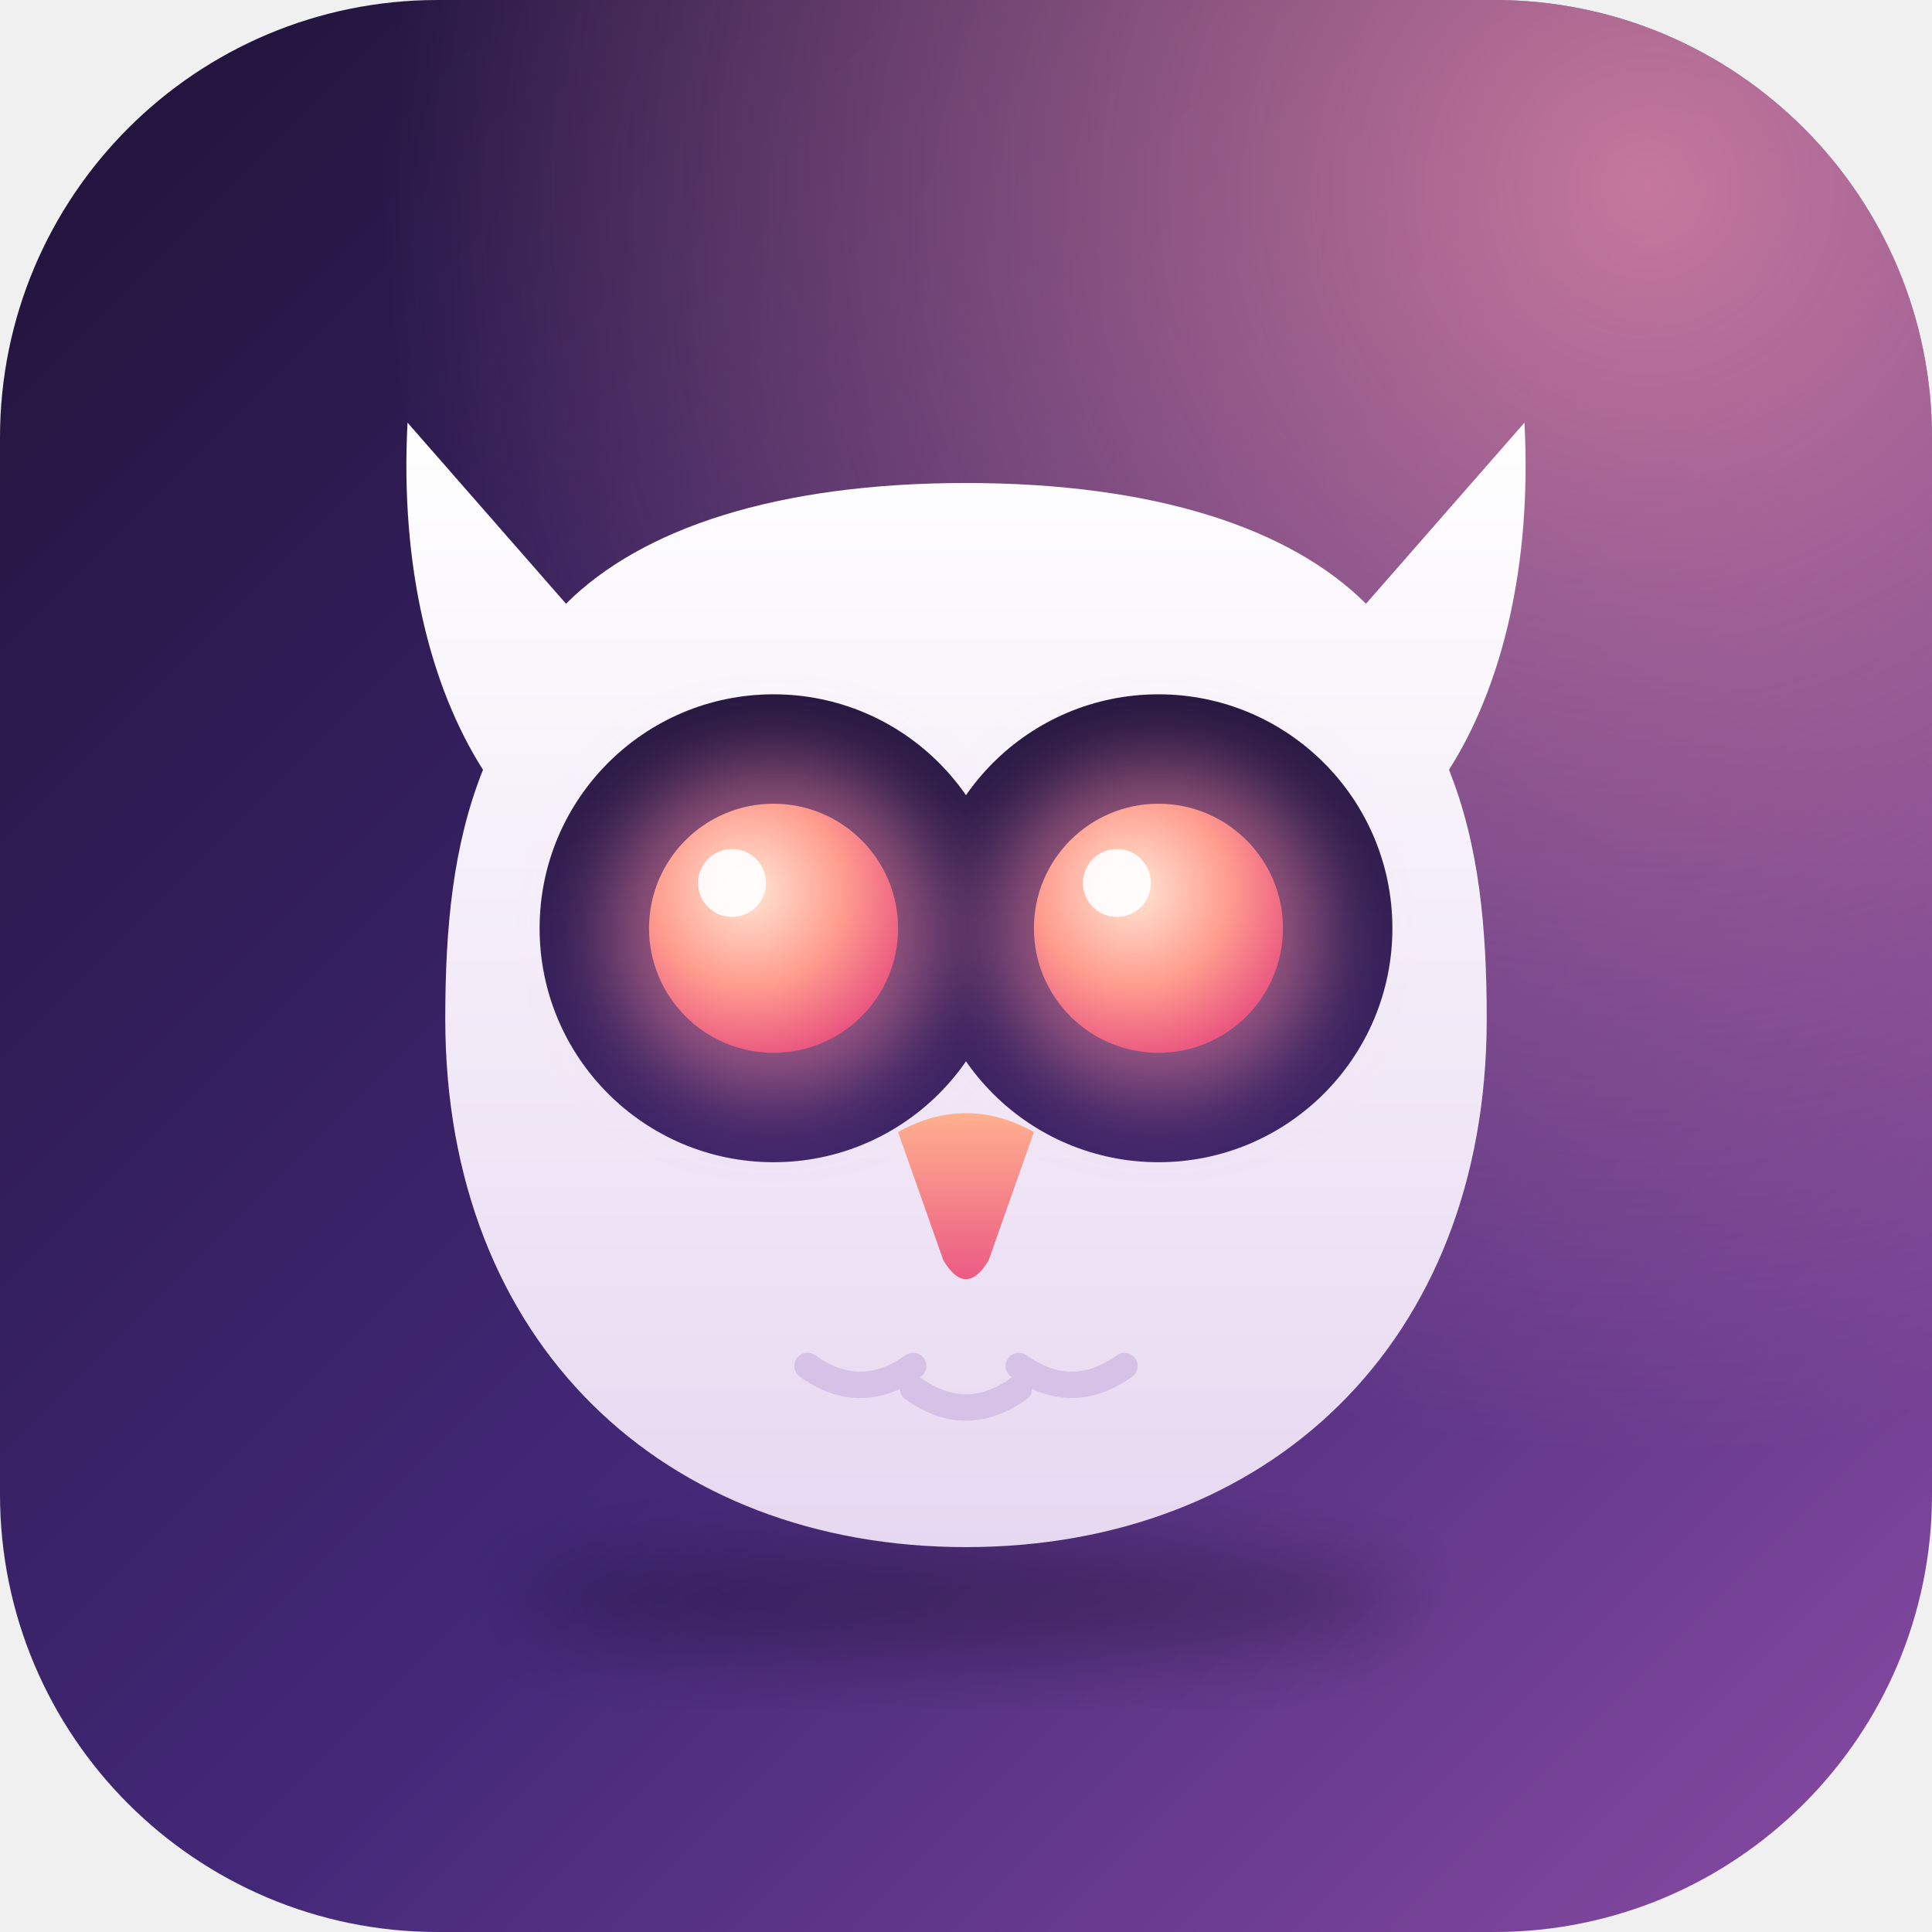
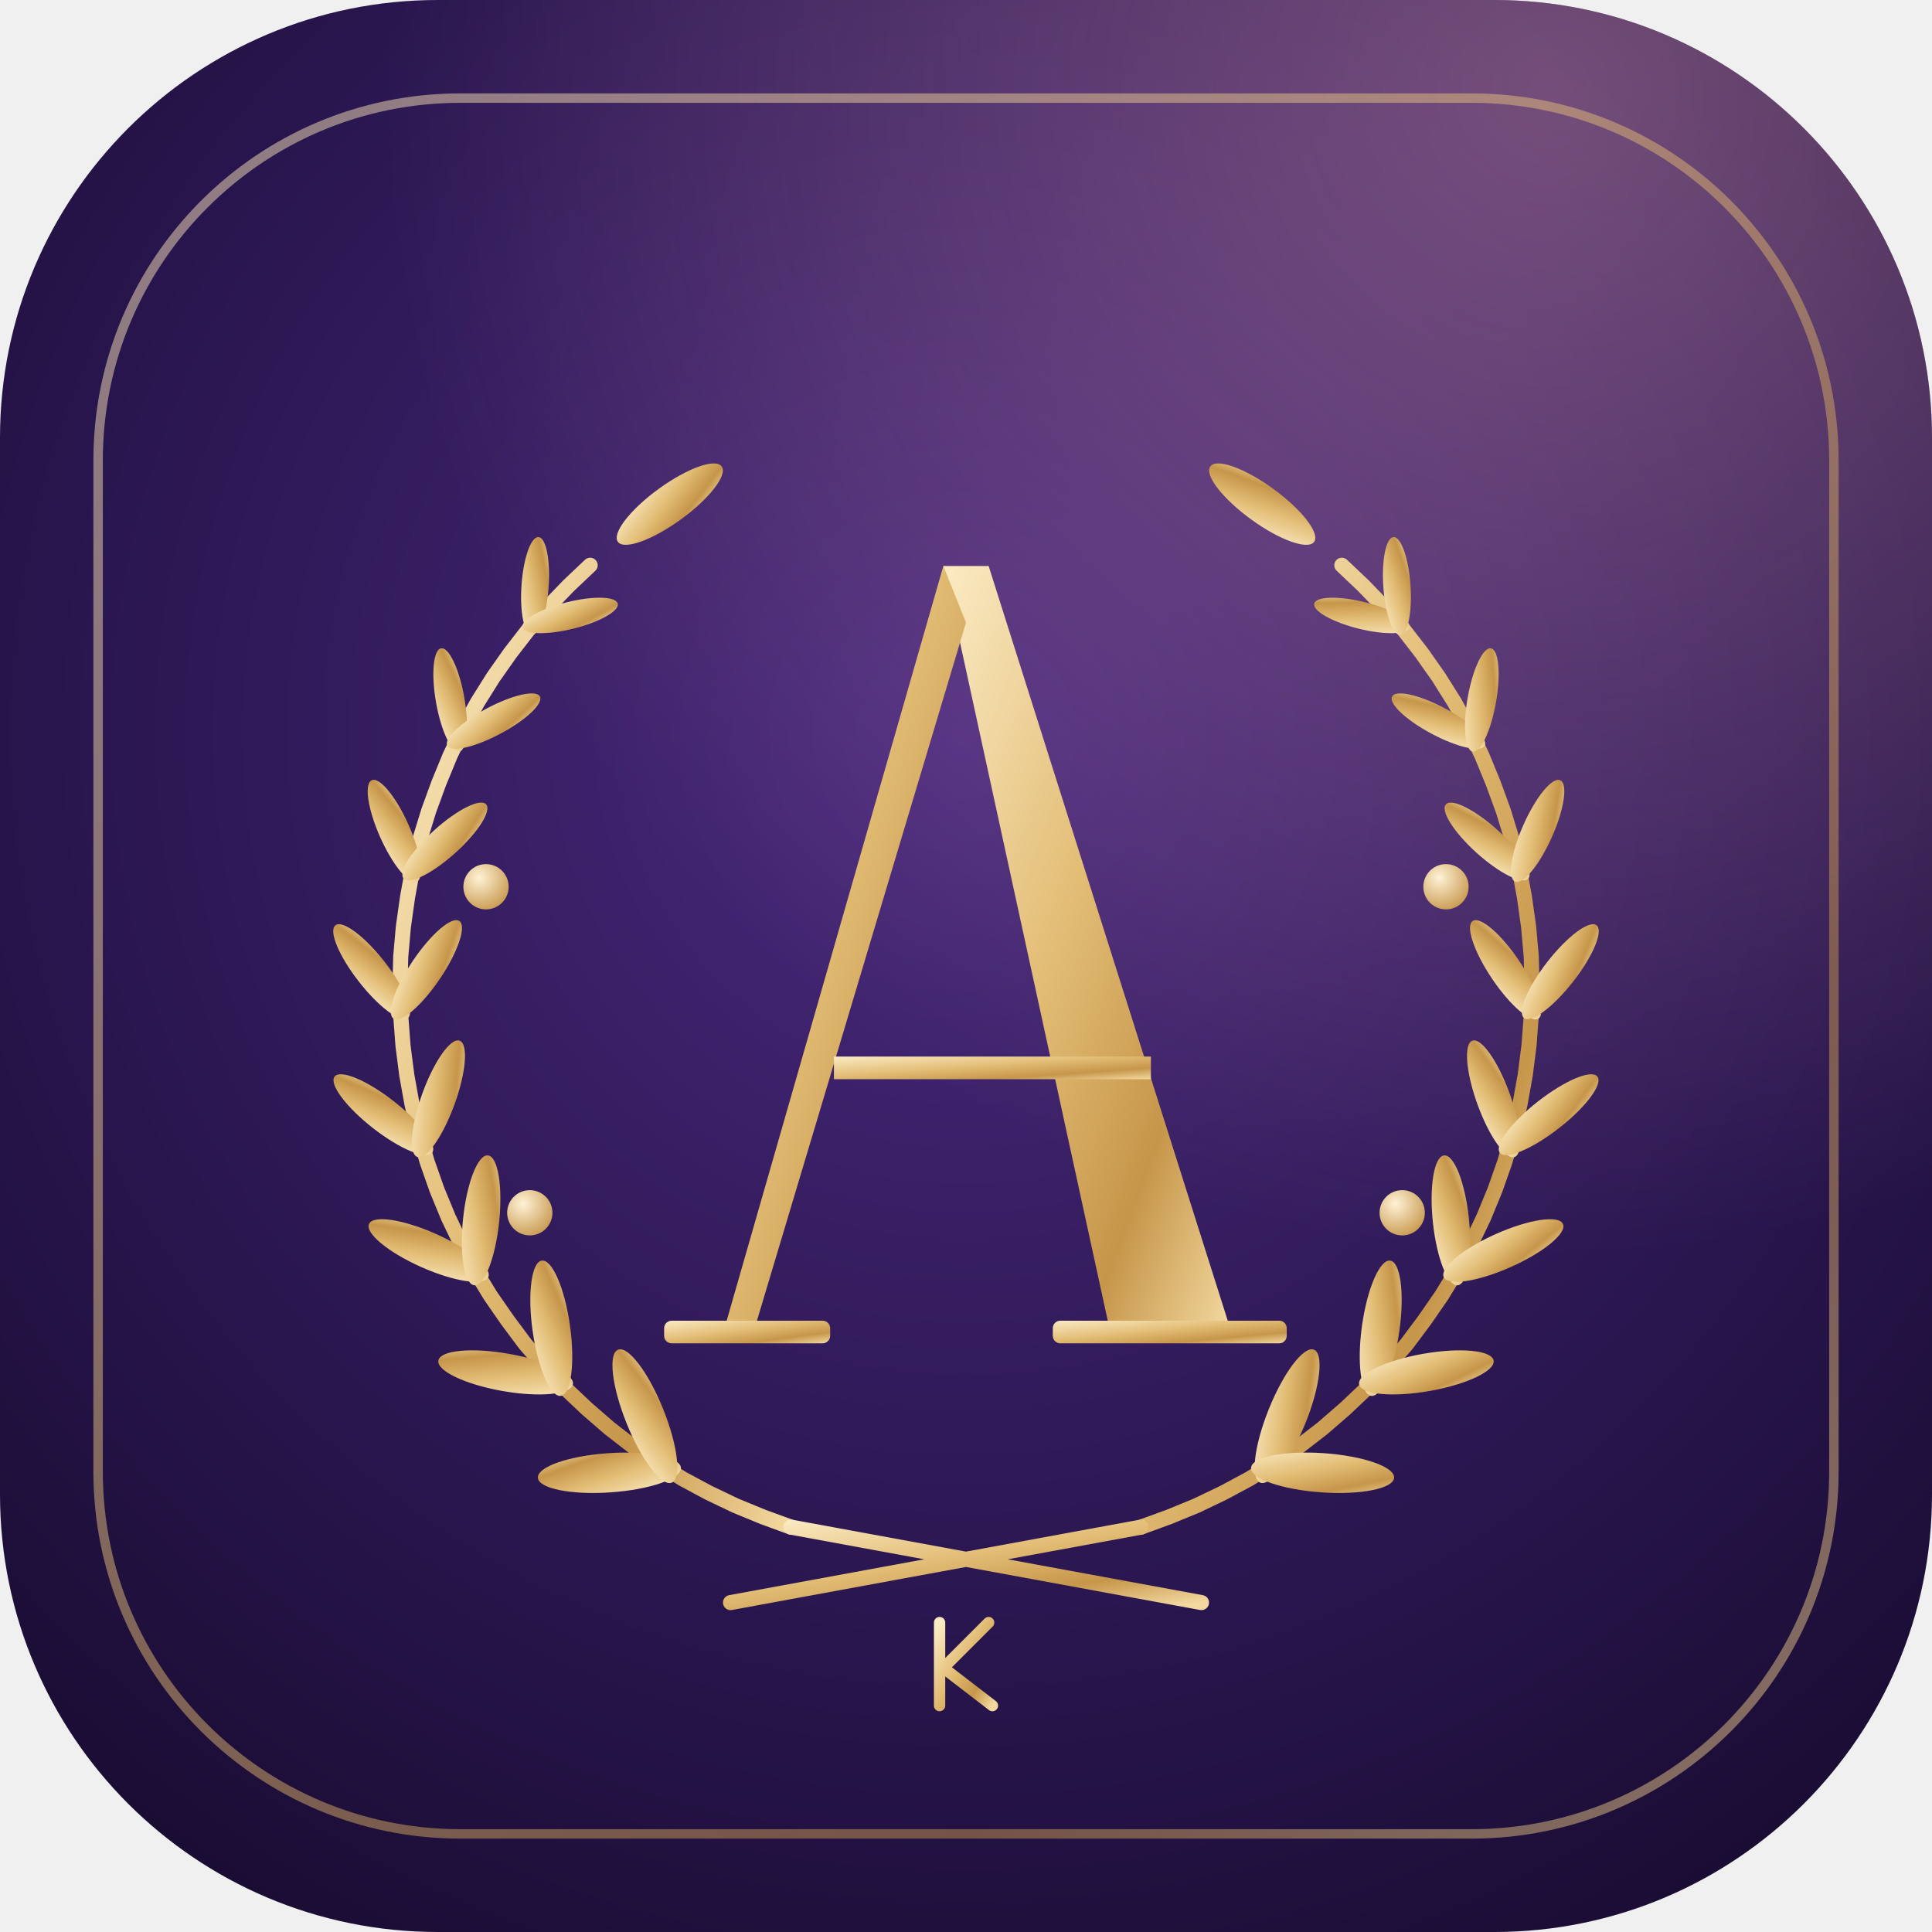
<svg xmlns="http://www.w3.org/2000/svg" viewBox="0 0 512 512">
  <defs>
-     <linearGradient id="bg" x1="0" y1="0" x2="1" y2="1">
-       <stop offset="0" stop-color="#1E1236" />
-       <stop offset=".55" stop-color="#432878" />
-       <stop offset="1" stop-color="#8A4CA3" />
+     <radialGradient id="bg" cx=".5" cy=".38" r=".75">
+       <stop offset="0" stop-color="#4A2A7E" />
+       <stop offset=".6" stop-color="#2A1650" />
+       <stop offset="1" stop-color="#170B2E" />
+     </radialGradient>
+     <linearGradient id="gold" x1="0" y1="0" x2="1" y2="1">
+       <stop offset="0" stop-color="#FBEBC4" />
+       <stop offset=".45" stop-color="#E2BC74" />
+       <stop offset=".75" stop-color="#C6964A" />
+       <stop offset="1" stop-color="#F3D9A0" />
    </linearGradient>
-     <radialGradient id="glow" cx=".85" cy=".1" r=".65">
-       <stop offset="0" stop-color="#FF9BB0" stop-opacity=".7" />
-       <stop offset="1" stop-color="#FF9BB0" stop-opacity="0" />
+     <radialGradient id="olive" cx=".35" cy=".3" r=".8">
+       <stop offset="0" stop-color="#FFF2D6" />
+       <stop offset="1" stop-color="#C6964A" />
    </radialGradient>
-     <linearGradient id="head" x1="0" y1="0" x2="0" y2="1">
-       <stop offset="0" stop-color="#FFFFFF" />
-       <stop offset="1" stop-color="#E7D8F1" />
-     </linearGradient>
-     <linearGradient id="visor" x1="0" y1="0" x2="0" y2="1">
-       <stop offset="0" stop-color="#26173F" />
-       <stop offset="1" stop-color="#3E2569" />
-     </linearGradient>
-     <radialGradient id="eye" cx=".4" cy=".35" r=".7">
-       <stop offset="0" stop-color="#FFE6D4" />
-       <stop offset=".55" stop-color="#FF9C8E" />
-       <stop offset="1" stop-color="#E8507F" />
+     <radialGradient id="sheen" cx=".8" cy=".05" r=".6">
+       <stop offset="0" stop-color="#FFB6C8" stop-opacity=".35" />
+       <stop offset="1" stop-color="#FFB6C8" stop-opacity="0" />
    </radialGradient>
-     <linearGradient id="beak" x1="0" y1="0" x2="0" y2="1">
-       <stop offset="0" stop-color="#FFB08E" />
-       <stop offset="1" stop-color="#EC5B85" />
-     </linearGradient>
-     <filter id="soft" x="-40%" y="-40%" width="180%" height="180%">
-       <feGaussianBlur stdDeviation="10" />
-     </filter>
  </defs>
  <rect width="512" height="512" rx="116" fill="url(#bg)" />
-   <rect width="512" height="512" rx="116" fill="url(#glow)" />
-   <ellipse cx="256" cy="424" rx="118" ry="16" fill="#000" opacity=".25" filter="url(#soft)" />
-   <path d="M256 128 C306 128 342 140 362 160 L404 112 C406 150 398 182 384 204 C392 224 394 246 394 270 C394 356 336 410 256 410 C176 410 118 356 118 270 C118 246 120 224 128 204 C114 182 106 150 108 112 L150 160 C170 140 206 128 256 128 Z" fill="url(#head)" />
-   <circle cx="205" cy="246" r="62" fill="url(#visor)" />
-   <circle cx="307" cy="246" r="62" fill="url(#visor)" />
-   <circle cx="205" cy="246" r="44" fill="#FF8FA8" opacity=".5" filter="url(#soft)" />
-   <circle cx="307" cy="246" r="44" fill="#FF8FA8" opacity=".5" filter="url(#soft)" />
-   <circle cx="205" cy="246" r="33" fill="url(#eye)" />
-   <circle cx="307" cy="246" r="33" fill="url(#eye)" />
-   <circle cx="194" cy="234" r="9" fill="#fff" opacity=".92" />
-   <circle cx="296" cy="234" r="9" fill="#fff" opacity=".92" />
-   <path d="M238 300 Q256 290 274 300 L262 334 Q256 344 250 334 Z" fill="url(#beak)" />
-   <path d="M214 362 q14 10 28 0 M242 368 q14 10 28 0 M270 362 q14 10 28 0" fill="none" stroke="#D6C2E6" stroke-width="7" stroke-linecap="round" />
+   <rect width="512" height="512" rx="116" fill="url(#sheen)" />
+   <rect x="26" y="26" width="460" height="460" rx="96" fill="none" stroke="url(#gold)" stroke-opacity=".5" stroke-width="2.5" />
+   <g fill="url(#gold)">
+     <path d="M209.6 404.7 L202.2 402.0 L194.9 399.0 L187.8 395.6 L180.9 391.9 L174.2 387.7 L167.7 383.3 L161.5 378.5 L155.5 373.3 L149.8 367.9 L144.4 362.2 L139.2 356.2 L134.5 349.9 L130.0 343.4 L125.9 336.7 L122.2 329.7 L118.8 322.6 L115.8 315.3 L113.2 307.9 L111.0 300.3 L109.2 292.7 L107.8 284.9 L106.8 277.1 L106.2 269.2 L106.0 261.4 L106.2 253.5 L106.9 245.6 L108.0 237.8 L109.4 230.1 L111.3 222.4 L113.6 214.9 L116.3 207.5 L119.3 200.2 L122.7 193.1 L126.5 186.2 L130.7 179.5 L135.2 173.1 L140.0 166.9 L145.2 160.9 L150.7 155.2 L156.4 149.8" fill="none" stroke="url(#gold)" stroke-width="4" stroke-linecap="round" />
+     <ellipse cx="161.5" cy="390.3" rx="19.0" ry="5.2" transform="rotate(-184.0 161.5 390.3)" />
+     <ellipse cx="170.9" cy="375.3" rx="19.0" ry="5.2" transform="rotate(-112.0 170.9 375.3)" />
+     <ellipse cx="134.0" cy="363.7" rx="18.1" ry="5.0" transform="rotate(-170.0 134.0 363.7)" />
+     <ellipse cx="146.1" cy="352.0" rx="18.1" ry="5.0" transform="rotate(-98.0 146.1 352.0)" />
+     <ellipse cx="113.6" cy="331.4" rx="17.3" ry="4.8" transform="rotate(-156.0 113.6 331.4)" />
+     <ellipse cx="127.5" cy="323.4" rx="17.3" ry="4.8" transform="rotate(-84.0 127.5 323.4)" />
+     <ellipse cx="101.6" cy="295.4" rx="16.4" ry="4.5" transform="rotate(-142.0 101.6 295.4)" />
+     <ellipse cx="116.2" cy="291.2" rx="16.4" ry="4.5" transform="rotate(-70.0 116.2 291.2)" />
+     <ellipse cx="98.5" cy="257.5" rx="15.6" ry="4.3" transform="rotate(-128.0 98.5 257.5)" />
+     <ellipse cx="113.0" cy="257.0" rx="15.6" ry="4.3" transform="rotate(-56.0 113.0 257.0)" />
+     <ellipse cx="104.5" cy="220.2" rx="14.7" ry="4.1" transform="rotate(-114.0 104.5 220.2)" />
+     <ellipse cx="117.9" cy="223.0" rx="14.7" ry="4.1" transform="rotate(-42.0 117.9 223.0)" />
+     <ellipse cx="119.3" cy="185.5" rx="13.9" ry="3.8" transform="rotate(-100.0 119.3 185.5)" />
+     <ellipse cx="130.8" cy="191.1" rx="13.9" ry="3.8" transform="rotate(-28.0 130.8 191.1)" />
+     <ellipse cx="141.8" cy="155.3" rx="13.0" ry="3.6" transform="rotate(-86.0 141.8 155.3)" />
+     <ellipse cx="151.1" cy="163.1" rx="13.0" ry="3.6" transform="rotate(-14.0 151.1 163.1)" />
+     <circle cx="140.4" cy="321.4" r="6" fill="url(#olive)" />
+     <circle cx="128.8" cy="235.0" r="6" fill="url(#olive)" />
+     <ellipse cx="177.5" cy="133.6" rx="17.0" ry="5.0" transform="rotate(-36.0 177.5 133.6)" />
+     <path d="M302.4 404.7 L309.8 402.0 L317.1 399.0 L324.2 395.6 L331.1 391.9 L337.8 387.7 L344.3 383.3 L350.5 378.5 L356.5 373.3 L362.2 367.9 L367.6 362.2 L372.8 356.2 L377.5 349.9 L382.0 343.4 L386.1 336.7 L389.8 329.7 L393.2 322.6 L396.2 315.3 L398.8 307.9 L401.0 300.3 L402.8 292.7 L404.2 284.9 L405.2 277.1 L405.8 269.2 L406.0 261.4 L405.8 253.5 L405.1 245.6 L404.0 237.8 L402.6 230.1 L400.7 222.4 L398.4 214.9 L395.7 207.5 L392.7 200.2 L389.3 193.1 L385.5 186.2 L381.3 179.5 L376.8 173.1 L372.0 166.9 L366.8 160.9 L361.3 155.2 L355.6 149.8" fill="none" stroke="url(#gold)" stroke-width="4" stroke-linecap="round" />
+     <ellipse cx="341.1" cy="375.3" rx="19.0" ry="5.2" transform="rotate(-68.0 341.1 375.3)" />
+     <ellipse cx="350.5" cy="390.3" rx="19.0" ry="5.2" transform="rotate(4.0 350.5 390.3)" />
+     <ellipse cx="365.9" cy="352.0" rx="18.1" ry="5.0" transform="rotate(-82.0 365.9 352.0)" />
+     <ellipse cx="378.0" cy="363.7" rx="18.1" ry="5.0" transform="rotate(-10.0 378.0 363.7)" />
+     <ellipse cx="384.5" cy="323.4" rx="17.3" ry="4.8" transform="rotate(-96.0 384.5 323.4)" />
+     <ellipse cx="398.4" cy="331.4" rx="17.3" ry="4.8" transform="rotate(-24.0 398.4 331.4)" />
+     <ellipse cx="395.8" cy="291.2" rx="16.4" ry="4.5" transform="rotate(-110.0 395.8 291.2)" />
+     <ellipse cx="410.4" cy="295.4" rx="16.4" ry="4.5" transform="rotate(-38.0 410.4 295.4)" />
+     <ellipse cx="399.0" cy="257.0" rx="15.6" ry="4.3" transform="rotate(-124.0 399.0 257.0)" />
+     <ellipse cx="413.5" cy="257.5" rx="15.6" ry="4.3" transform="rotate(-52.0 413.5 257.5)" />
+     <ellipse cx="394.1" cy="223.0" rx="14.7" ry="4.1" transform="rotate(-138.0 394.1 223.0)" />
+     <ellipse cx="407.5" cy="220.2" rx="14.7" ry="4.1" transform="rotate(-66.0 407.5 220.2)" />
+     <ellipse cx="381.2" cy="191.1" rx="13.9" ry="3.8" transform="rotate(-152.0 381.2 191.1)" />
+     <ellipse cx="392.7" cy="185.5" rx="13.9" ry="3.8" transform="rotate(-80.0 392.7 185.5)" />
+     <ellipse cx="360.9" cy="163.1" rx="13.0" ry="3.6" transform="rotate(-166.0 360.9 163.1)" />
+     <ellipse cx="370.2" cy="155.3" rx="13.0" ry="3.6" transform="rotate(-94.0 370.2 155.3)" />
+     <circle cx="371.6" cy="321.4" r="6" fill="url(#olive)" />
+     <circle cx="383.2" cy="235.0" r="6" fill="url(#olive)" />
+     <ellipse cx="334.5" cy="133.6" rx="17.0" ry="5.0" transform="rotate(-144.0 334.5 133.6)" />
+   </g>
+   <path d="M209.6 404.7 L318.4 424.7 M302.4 404.7 L193.6 424.7" fill="none" stroke="url(#gold)" stroke-width="4" stroke-linecap="round" />
+   <g fill="url(#gold)">
+     <path d="M250 150 L262 150 L326 352 L294 352 Z" />
+     <path d="M250 150 L256 165 L200 352 L192 352 Z" />
+     <rect x="221" y="280" width="84" height="6" />
+     <rect x="176" y="350" width="44" height="6" rx="2" />
+     <rect x="279" y="350" width="62" height="6" rx="2" />
+   </g>
+   <g fill="none" stroke="url(#gold)" stroke-width="3" stroke-linecap="round">
+     <path d="M249 430 V452 M262 430 L250 442 L263 452" />
+   </g>
</svg>
